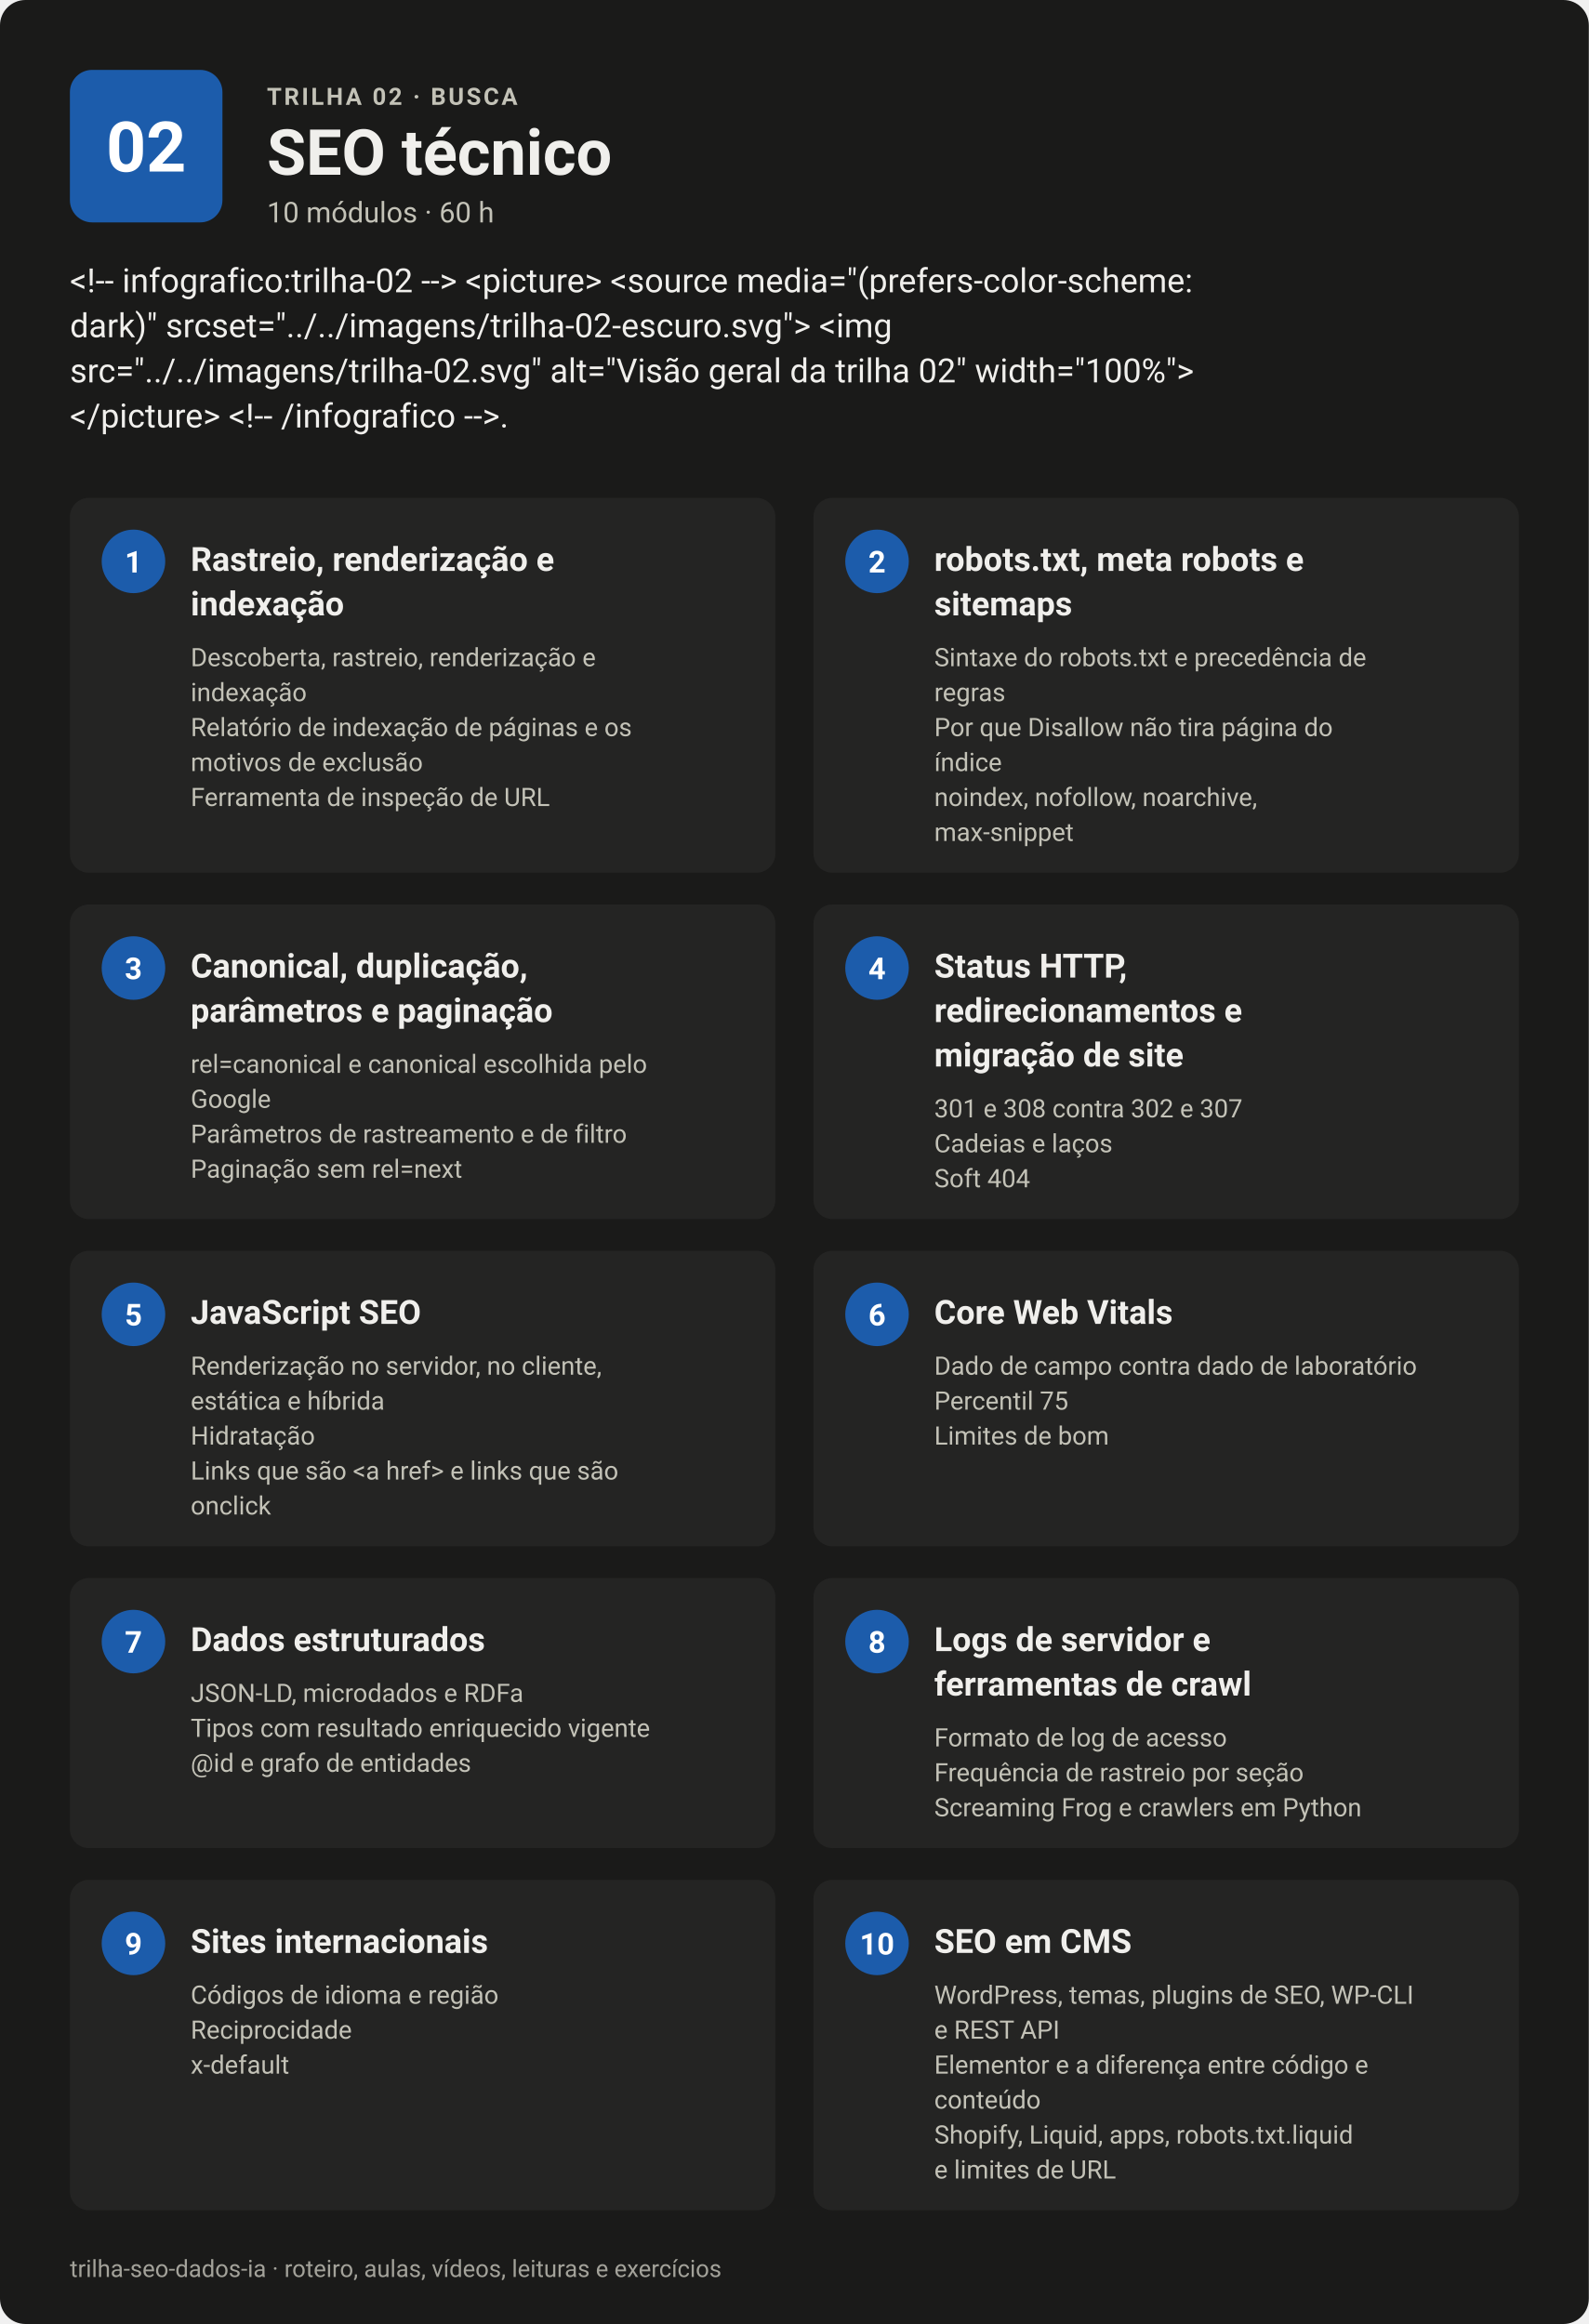
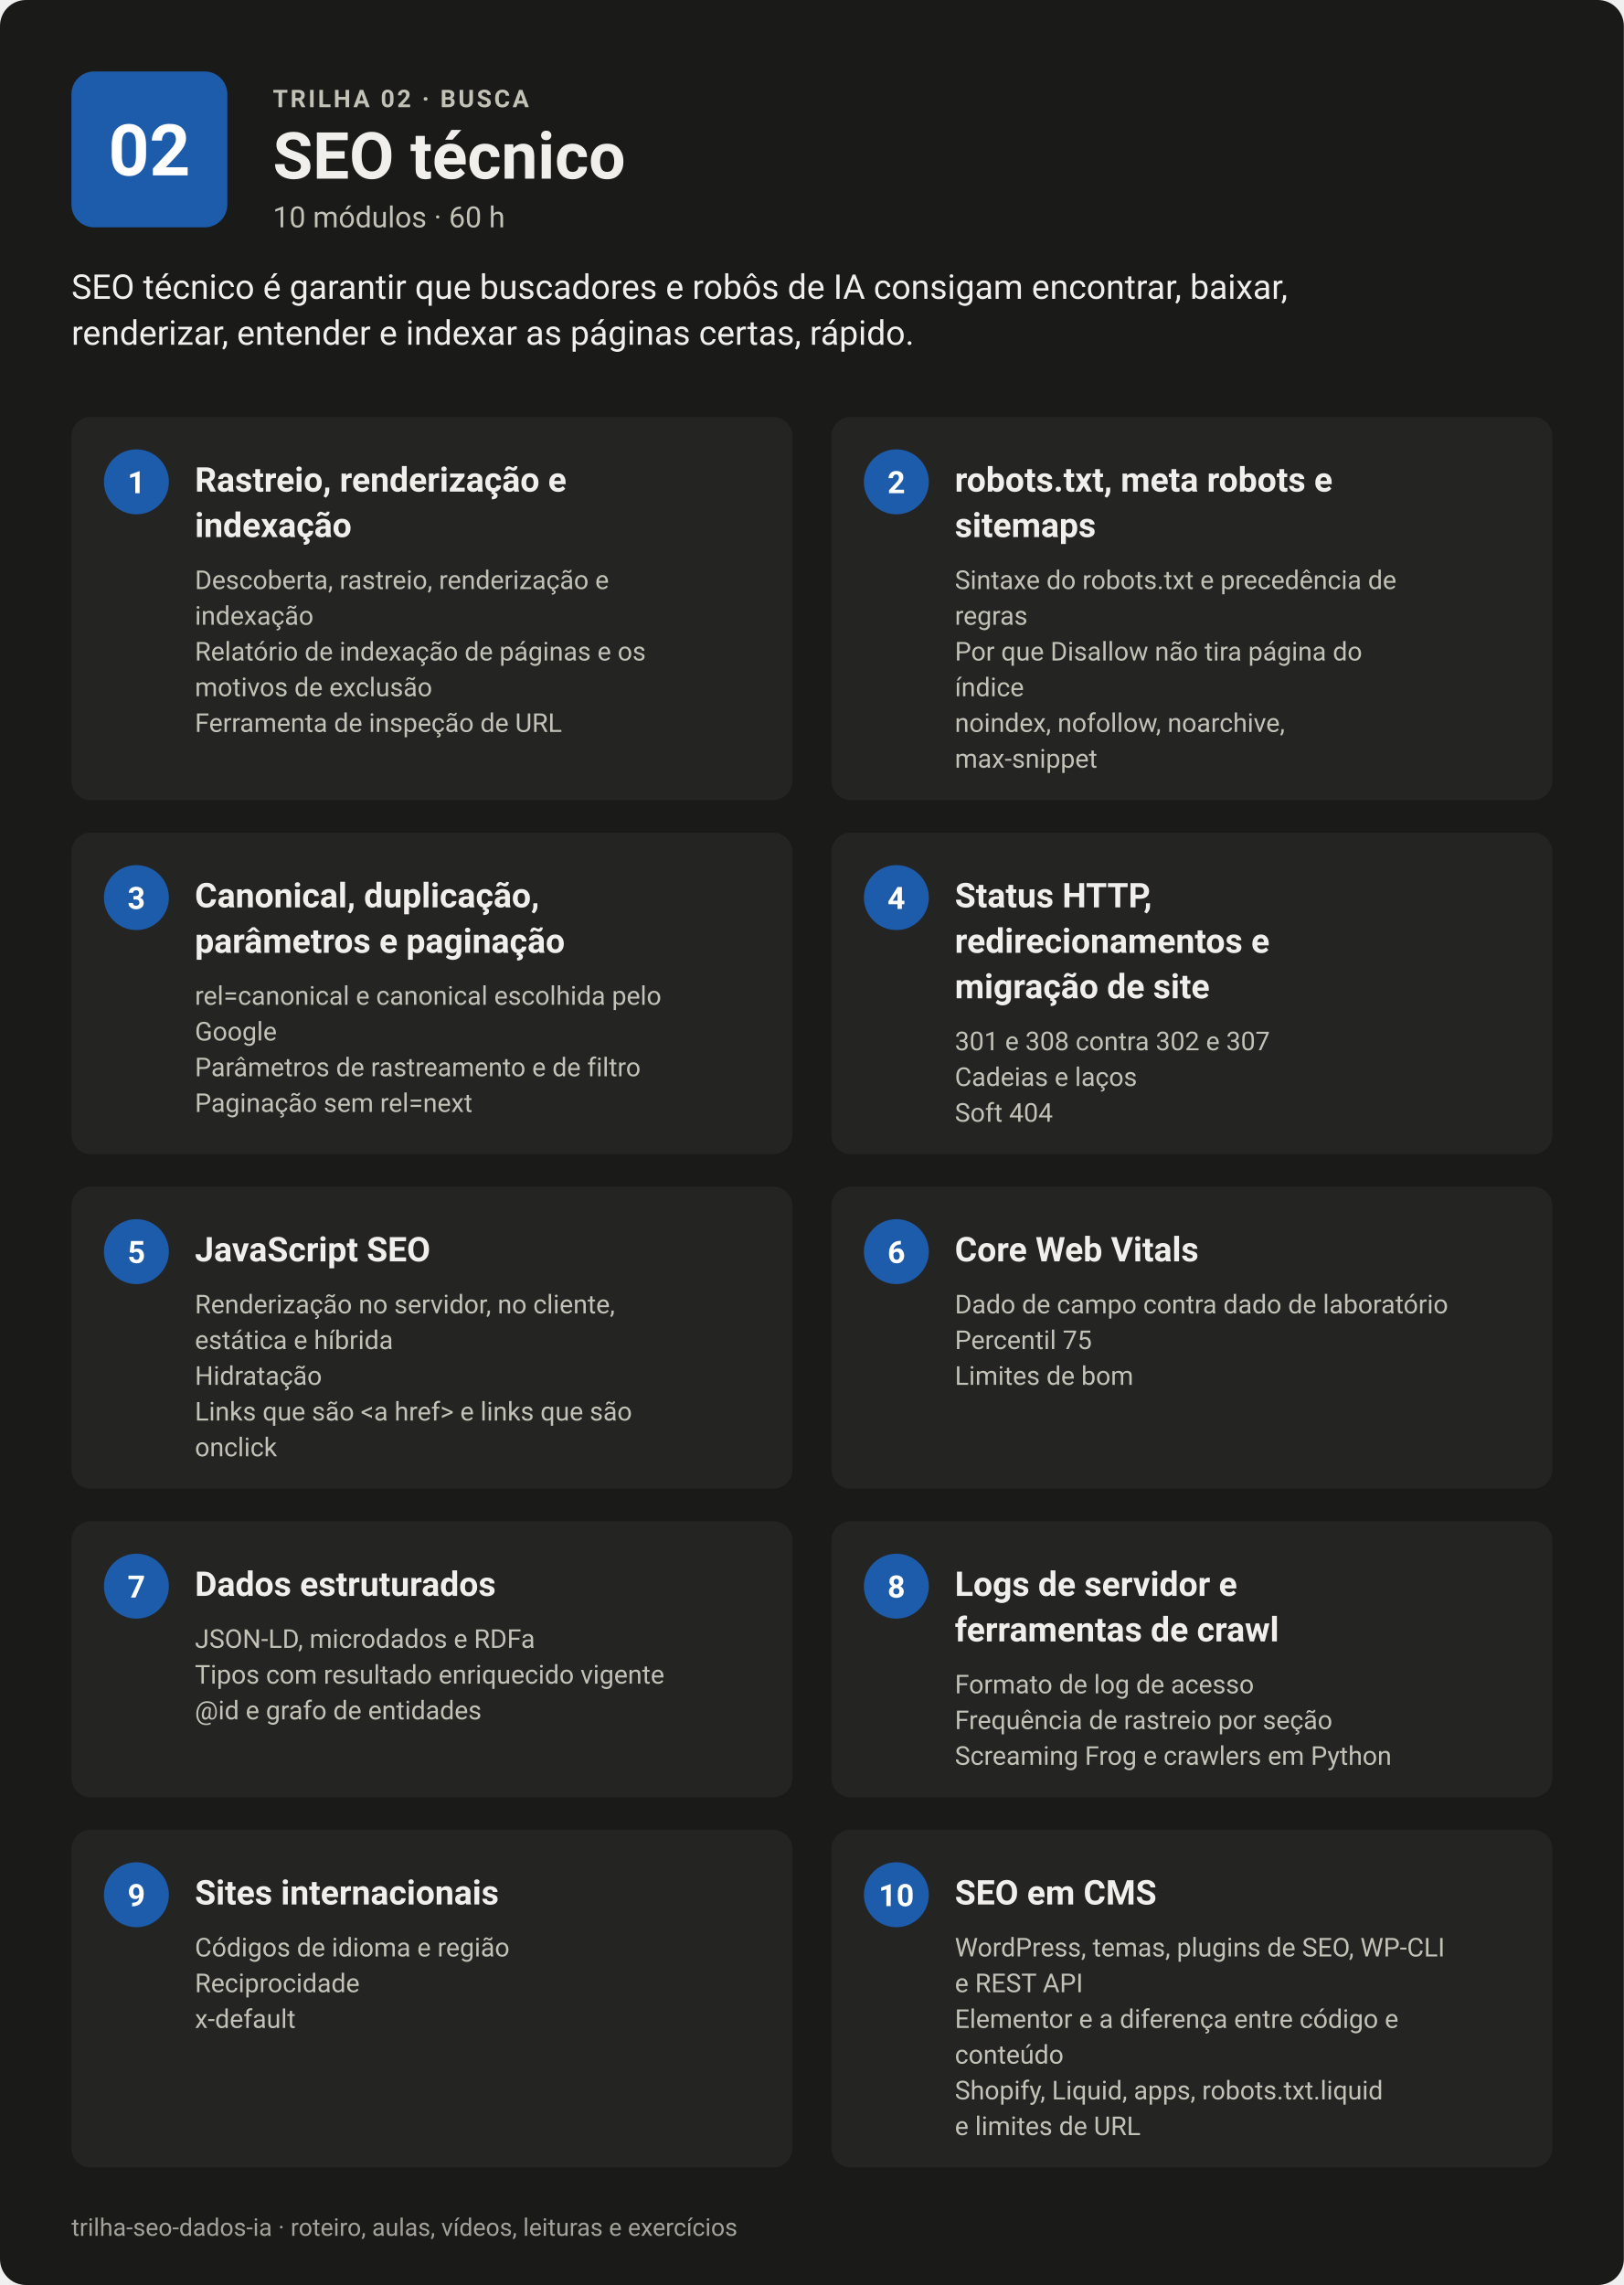
- <svg xmlns="http://www.w3.org/2000/svg" viewBox="0 0 1000 1463" width="1000" height="1463" role="img" aria-label="Trilha 02, SEO técnico. Visão geral dos módulos." font-family="-apple-system, BlinkMacSystemFont, 'Segoe UI', Roboto, Helvetica, Arial, sans-serif">
+ <svg xmlns="http://www.w3.org/2000/svg" viewBox="0 0 1000 1407" width="1000" height="1407" role="img" aria-label="Trilha 02, SEO técnico. Visão geral dos módulos." font-family="-apple-system, BlinkMacSystemFont, 'Segoe UI', Roboto, Helvetica, Arial, sans-serif">
  <defs>
    <marker id="seta" viewBox="0 0 10 10" refX="9" refY="5" markerWidth="8" markerHeight="8" orient="auto-start-reverse">
      <path d="M 0 0 L 10 5 L 0 10 z" fill="#a3a29a" />
    </marker>
  </defs>
  <rect width="100%" height="100%" rx="16" fill="#1a1a19" />
  <rect x="44.0" y="44.0" width="96.0" height="96.0" rx="14" fill="#1c5cab" />
  <text x="92.0" y="108.0" font-size="44" font-weight="700" fill="#ffffff" text-anchor="middle">02</text>
  <text x="168.0" y="66.0" font-size="15" font-weight="600" fill="#c3c2b7" text-anchor="start" letter-spacing="1.5">TRILHA 02 · BUSCA</text>
  <text x="168.0" y="110.0" font-size="40" font-weight="700" fill="#f0efec" text-anchor="start">SEO técnico</text>
  <text x="168.0" y="140.0" font-size="18" font-weight="400" fill="#c3c2b7" text-anchor="start">10 módulos · 60 h</text>
-   <text x="44.0" y="184.0" font-size="21" font-weight="400" fill="#f0efec" text-anchor="start">&lt;!-- infografico:trilha-02 --&gt; &lt;picture&gt; &lt;source media="(prefers-color-scheme:</text>
-   <text x="44.0" y="212.3" font-size="21" font-weight="400" fill="#f0efec" text-anchor="start">dark)" srcset="../../imagens/trilha-02-escuro.svg"&gt; &lt;img</text>
-   <text x="44.0" y="240.7" font-size="21" font-weight="400" fill="#f0efec" text-anchor="start">src="../../imagens/trilha-02.svg" alt="Visão geral da trilha 02" width="100%"&gt;</text>
-   <text x="44.0" y="269.1" font-size="21" font-weight="400" fill="#f0efec" text-anchor="start">&lt;/picture&gt; &lt;!-- /infografico --&gt;.</text>
-   <rect x="44.0" y="313.4" width="444.0" height="236.0" rx="12" fill="#242423" />
-   <circle cx="84.0" cy="353.4" r="20" fill="#1c5cab" />
-   <text x="84.0" y="360.4" font-size="19" font-weight="700" fill="#ffffff" text-anchor="middle">1</text>
-   <text x="120.0" y="359.4" font-size="21" font-weight="700" fill="#f0efec" text-anchor="start">Rastreio, renderização e</text>
-   <text x="120.0" y="387.4" font-size="21" font-weight="700" fill="#f0efec" text-anchor="start">indexação</text>
-   <text x="120.0" y="419.4" font-size="16" font-weight="400" fill="#c3c2b7" text-anchor="start">Descoberta, rastreio, renderização e</text>
-   <text x="120.0" y="441.4" font-size="16" font-weight="400" fill="#c3c2b7" text-anchor="start">indexação</text>
-   <text x="120.0" y="463.4" font-size="16" font-weight="400" fill="#c3c2b7" text-anchor="start">Relatório de indexação de páginas e os</text>
-   <text x="120.0" y="485.4" font-size="16" font-weight="400" fill="#c3c2b7" text-anchor="start">motivos de exclusão</text>
-   <text x="120.0" y="507.4" font-size="16" font-weight="400" fill="#c3c2b7" text-anchor="start">Ferramenta de inspeção de URL</text>
-   <rect x="512.0" y="313.4" width="444.0" height="236.0" rx="12" fill="#242423" />
-   <circle cx="552.0" cy="353.4" r="20" fill="#1c5cab" />
-   <text x="552.0" y="360.4" font-size="19" font-weight="700" fill="#ffffff" text-anchor="middle">2</text>
-   <text x="588.0" y="359.4" font-size="21" font-weight="700" fill="#f0efec" text-anchor="start">robots.txt, meta robots e</text>
-   <text x="588.0" y="387.4" font-size="21" font-weight="700" fill="#f0efec" text-anchor="start">sitemaps</text>
-   <text x="588.0" y="419.4" font-size="16" font-weight="400" fill="#c3c2b7" text-anchor="start">Sintaxe do robots.txt e precedência de</text>
-   <text x="588.0" y="441.4" font-size="16" font-weight="400" fill="#c3c2b7" text-anchor="start">regras</text>
-   <text x="588.0" y="463.4" font-size="16" font-weight="400" fill="#c3c2b7" text-anchor="start">Por que Disallow não tira página do</text>
-   <text x="588.0" y="485.4" font-size="16" font-weight="400" fill="#c3c2b7" text-anchor="start">índice</text>
-   <text x="588.0" y="507.4" font-size="16" font-weight="400" fill="#c3c2b7" text-anchor="start">noindex, nofollow, noarchive,</text>
-   <text x="588.0" y="529.4" font-size="16" font-weight="400" fill="#c3c2b7" text-anchor="start">max-snippet</text>
-   <rect x="44.0" y="569.4" width="444.0" height="198.0" rx="12" fill="#242423" />
-   <circle cx="84.0" cy="609.4" r="20" fill="#1c5cab" />
-   <text x="84.0" y="616.4" font-size="19" font-weight="700" fill="#ffffff" text-anchor="middle">3</text>
-   <text x="120.0" y="615.4" font-size="21" font-weight="700" fill="#f0efec" text-anchor="start">Canonical, duplicação,</text>
-   <text x="120.0" y="643.4" font-size="21" font-weight="700" fill="#f0efec" text-anchor="start">parâmetros e paginação</text>
-   <text x="120.0" y="675.4" font-size="16" font-weight="400" fill="#c3c2b7" text-anchor="start">rel=canonical e canonical escolhida pelo</text>
-   <text x="120.0" y="697.4" font-size="16" font-weight="400" fill="#c3c2b7" text-anchor="start">Google</text>
-   <text x="120.0" y="719.4" font-size="16" font-weight="400" fill="#c3c2b7" text-anchor="start">Parâmetros de rastreamento e de filtro</text>
-   <text x="120.0" y="741.4" font-size="16" font-weight="400" fill="#c3c2b7" text-anchor="start">Paginação sem rel=next</text>
-   <rect x="512.0" y="569.4" width="444.0" height="198.0" rx="12" fill="#242423" />
-   <circle cx="552.0" cy="609.4" r="20" fill="#1c5cab" />
-   <text x="552.0" y="616.4" font-size="19" font-weight="700" fill="#ffffff" text-anchor="middle">4</text>
-   <text x="588.0" y="615.4" font-size="21" font-weight="700" fill="#f0efec" text-anchor="start">Status HTTP,</text>
-   <text x="588.0" y="643.4" font-size="21" font-weight="700" fill="#f0efec" text-anchor="start">redirecionamentos e</text>
-   <text x="588.0" y="671.4" font-size="21" font-weight="700" fill="#f0efec" text-anchor="start">migração de site</text>
-   <text x="588.0" y="703.4" font-size="16" font-weight="400" fill="#c3c2b7" text-anchor="start">301 e 308 contra 302 e 307</text>
-   <text x="588.0" y="725.4" font-size="16" font-weight="400" fill="#c3c2b7" text-anchor="start">Cadeias e laços</text>
-   <text x="588.0" y="747.4" font-size="16" font-weight="400" fill="#c3c2b7" text-anchor="start">Soft 404</text>
-   <rect x="44.0" y="787.4" width="444.0" height="186.0" rx="12" fill="#242423" />
-   <circle cx="84.0" cy="827.4" r="20" fill="#1c5cab" />
-   <text x="84.0" y="834.4" font-size="19" font-weight="700" fill="#ffffff" text-anchor="middle">5</text>
-   <text x="120.0" y="833.4" font-size="21" font-weight="700" fill="#f0efec" text-anchor="start">JavaScript SEO</text>
-   <text x="120.0" y="865.4" font-size="16" font-weight="400" fill="#c3c2b7" text-anchor="start">Renderização no servidor, no cliente,</text>
-   <text x="120.0" y="887.4" font-size="16" font-weight="400" fill="#c3c2b7" text-anchor="start">estática e híbrida</text>
-   <text x="120.0" y="909.4" font-size="16" font-weight="400" fill="#c3c2b7" text-anchor="start">Hidratação</text>
-   <text x="120.0" y="931.4" font-size="16" font-weight="400" fill="#c3c2b7" text-anchor="start">Links que são &lt;a href&gt; e links que são</text>
-   <text x="120.0" y="953.4" font-size="16" font-weight="400" fill="#c3c2b7" text-anchor="start">onclick</text>
-   <rect x="512.0" y="787.4" width="444.0" height="186.0" rx="12" fill="#242423" />
-   <circle cx="552.0" cy="827.4" r="20" fill="#1c5cab" />
-   <text x="552.0" y="834.4" font-size="19" font-weight="700" fill="#ffffff" text-anchor="middle">6</text>
-   <text x="588.0" y="833.4" font-size="21" font-weight="700" fill="#f0efec" text-anchor="start">Core Web Vitals</text>
-   <text x="588.0" y="865.4" font-size="16" font-weight="400" fill="#c3c2b7" text-anchor="start">Dado de campo contra dado de laboratório</text>
-   <text x="588.0" y="887.4" font-size="16" font-weight="400" fill="#c3c2b7" text-anchor="start">Percentil 75</text>
-   <text x="588.0" y="909.4" font-size="16" font-weight="400" fill="#c3c2b7" text-anchor="start">Limites de bom</text>
-   <rect x="44.0" y="993.4" width="444.0" height="170.0" rx="12" fill="#242423" />
-   <circle cx="84.0" cy="1033.4" r="20" fill="#1c5cab" />
-   <text x="84.0" y="1040.4" font-size="19" font-weight="700" fill="#ffffff" text-anchor="middle">7</text>
-   <text x="120.0" y="1039.4" font-size="21" font-weight="700" fill="#f0efec" text-anchor="start">Dados estruturados</text>
-   <text x="120.0" y="1071.4" font-size="16" font-weight="400" fill="#c3c2b7" text-anchor="start">JSON-LD, microdados e RDFa</text>
-   <text x="120.0" y="1093.4" font-size="16" font-weight="400" fill="#c3c2b7" text-anchor="start">Tipos com resultado enriquecido vigente</text>
-   <text x="120.0" y="1115.4" font-size="16" font-weight="400" fill="#c3c2b7" text-anchor="start">@id e grafo de entidades</text>
-   <rect x="512.0" y="993.4" width="444.0" height="170.0" rx="12" fill="#242423" />
-   <circle cx="552.0" cy="1033.4" r="20" fill="#1c5cab" />
-   <text x="552.0" y="1040.4" font-size="19" font-weight="700" fill="#ffffff" text-anchor="middle">8</text>
-   <text x="588.0" y="1039.4" font-size="21" font-weight="700" fill="#f0efec" text-anchor="start">Logs de servidor e</text>
-   <text x="588.0" y="1067.4" font-size="21" font-weight="700" fill="#f0efec" text-anchor="start">ferramentas de crawl</text>
-   <text x="588.0" y="1099.4" font-size="16" font-weight="400" fill="#c3c2b7" text-anchor="start">Formato de log de acesso</text>
-   <text x="588.0" y="1121.4" font-size="16" font-weight="400" fill="#c3c2b7" text-anchor="start">Frequência de rastreio por seção</text>
-   <text x="588.0" y="1143.4" font-size="16" font-weight="400" fill="#c3c2b7" text-anchor="start">Screaming Frog e crawlers em Python</text>
-   <rect x="44.0" y="1183.4" width="444.0" height="208.0" rx="12" fill="#242423" />
-   <circle cx="84.0" cy="1223.4" r="20" fill="#1c5cab" />
-   <text x="84.0" y="1230.4" font-size="19" font-weight="700" fill="#ffffff" text-anchor="middle">9</text>
-   <text x="120.0" y="1229.4" font-size="21" font-weight="700" fill="#f0efec" text-anchor="start">Sites internacionais</text>
-   <text x="120.0" y="1261.4" font-size="16" font-weight="400" fill="#c3c2b7" text-anchor="start">Códigos de idioma e região</text>
-   <text x="120.0" y="1283.4" font-size="16" font-weight="400" fill="#c3c2b7" text-anchor="start">Reciprocidade</text>
-   <text x="120.0" y="1305.4" font-size="16" font-weight="400" fill="#c3c2b7" text-anchor="start">x-default</text>
-   <rect x="512.0" y="1183.4" width="444.0" height="208.0" rx="12" fill="#242423" />
-   <circle cx="552.0" cy="1223.4" r="20" fill="#1c5cab" />
-   <text x="552.0" y="1230.4" font-size="19" font-weight="700" fill="#ffffff" text-anchor="middle">10</text>
-   <text x="588.0" y="1229.4" font-size="21" font-weight="700" fill="#f0efec" text-anchor="start">SEO em CMS</text>
-   <text x="588.0" y="1261.4" font-size="16" font-weight="400" fill="#c3c2b7" text-anchor="start">WordPress, temas, plugins de SEO, WP-CLI</text>
-   <text x="588.0" y="1283.4" font-size="16" font-weight="400" fill="#c3c2b7" text-anchor="start">e REST API</text>
-   <text x="588.0" y="1305.4" font-size="16" font-weight="400" fill="#c3c2b7" text-anchor="start">Elementor e a diferença entre código e</text>
-   <text x="588.0" y="1327.4" font-size="16" font-weight="400" fill="#c3c2b7" text-anchor="start">conteúdo</text>
-   <text x="588.0" y="1349.4" font-size="16" font-weight="400" fill="#c3c2b7" text-anchor="start">Shopify, Liquid, apps, robots.txt.liquid</text>
-   <text x="588.0" y="1371.4" font-size="16" font-weight="400" fill="#c3c2b7" text-anchor="start">e limites de URL</text>
-   <text x="44.0" y="1433.4" font-size="15" font-weight="400" fill="#a3a29a" text-anchor="start">trilha-seo-dados-ia · roteiro, aulas, vídeos, leituras e exercícios</text>
+   <text x="44.0" y="184.0" font-size="21" font-weight="400" fill="#f0efec" text-anchor="start">SEO técnico é garantir que buscadores e robôs de IA consigam encontrar, baixar,</text>
+   <text x="44.0" y="212.3" font-size="21" font-weight="400" fill="#f0efec" text-anchor="start">renderizar, entender e indexar as páginas certas, rápido.</text>
+   <rect x="44.0" y="256.7" width="444.0" height="236.0" rx="12" fill="#242423" />
+   <circle cx="84.0" cy="296.7" r="20" fill="#1c5cab" />
+   <text x="84.0" y="303.7" font-size="19" font-weight="700" fill="#ffffff" text-anchor="middle">1</text>
+   <text x="120.0" y="302.7" font-size="21" font-weight="700" fill="#f0efec" text-anchor="start">Rastreio, renderização e</text>
+   <text x="120.0" y="330.7" font-size="21" font-weight="700" fill="#f0efec" text-anchor="start">indexação</text>
+   <text x="120.0" y="362.7" font-size="16" font-weight="400" fill="#c3c2b7" text-anchor="start">Descoberta, rastreio, renderização e</text>
+   <text x="120.0" y="384.7" font-size="16" font-weight="400" fill="#c3c2b7" text-anchor="start">indexação</text>
+   <text x="120.0" y="406.7" font-size="16" font-weight="400" fill="#c3c2b7" text-anchor="start">Relatório de indexação de páginas e os</text>
+   <text x="120.0" y="428.7" font-size="16" font-weight="400" fill="#c3c2b7" text-anchor="start">motivos de exclusão</text>
+   <text x="120.0" y="450.7" font-size="16" font-weight="400" fill="#c3c2b7" text-anchor="start">Ferramenta de inspeção de URL</text>
+   <rect x="512.0" y="256.7" width="444.0" height="236.0" rx="12" fill="#242423" />
+   <circle cx="552.0" cy="296.7" r="20" fill="#1c5cab" />
+   <text x="552.0" y="303.7" font-size="19" font-weight="700" fill="#ffffff" text-anchor="middle">2</text>
+   <text x="588.0" y="302.7" font-size="21" font-weight="700" fill="#f0efec" text-anchor="start">robots.txt, meta robots e</text>
+   <text x="588.0" y="330.7" font-size="21" font-weight="700" fill="#f0efec" text-anchor="start">sitemaps</text>
+   <text x="588.0" y="362.7" font-size="16" font-weight="400" fill="#c3c2b7" text-anchor="start">Sintaxe do robots.txt e precedência de</text>
+   <text x="588.0" y="384.7" font-size="16" font-weight="400" fill="#c3c2b7" text-anchor="start">regras</text>
+   <text x="588.0" y="406.7" font-size="16" font-weight="400" fill="#c3c2b7" text-anchor="start">Por que Disallow não tira página do</text>
+   <text x="588.0" y="428.7" font-size="16" font-weight="400" fill="#c3c2b7" text-anchor="start">índice</text>
+   <text x="588.0" y="450.7" font-size="16" font-weight="400" fill="#c3c2b7" text-anchor="start">noindex, nofollow, noarchive,</text>
+   <text x="588.0" y="472.7" font-size="16" font-weight="400" fill="#c3c2b7" text-anchor="start">max-snippet</text>
+   <rect x="44.0" y="512.7" width="444.0" height="198.0" rx="12" fill="#242423" />
+   <circle cx="84.0" cy="552.7" r="20" fill="#1c5cab" />
+   <text x="84.0" y="559.7" font-size="19" font-weight="700" fill="#ffffff" text-anchor="middle">3</text>
+   <text x="120.0" y="558.7" font-size="21" font-weight="700" fill="#f0efec" text-anchor="start">Canonical, duplicação,</text>
+   <text x="120.0" y="586.7" font-size="21" font-weight="700" fill="#f0efec" text-anchor="start">parâmetros e paginação</text>
+   <text x="120.0" y="618.7" font-size="16" font-weight="400" fill="#c3c2b7" text-anchor="start">rel=canonical e canonical escolhida pelo</text>
+   <text x="120.0" y="640.7" font-size="16" font-weight="400" fill="#c3c2b7" text-anchor="start">Google</text>
+   <text x="120.0" y="662.7" font-size="16" font-weight="400" fill="#c3c2b7" text-anchor="start">Parâmetros de rastreamento e de filtro</text>
+   <text x="120.0" y="684.7" font-size="16" font-weight="400" fill="#c3c2b7" text-anchor="start">Paginação sem rel=next</text>
+   <rect x="512.0" y="512.7" width="444.0" height="198.0" rx="12" fill="#242423" />
+   <circle cx="552.0" cy="552.7" r="20" fill="#1c5cab" />
+   <text x="552.0" y="559.7" font-size="19" font-weight="700" fill="#ffffff" text-anchor="middle">4</text>
+   <text x="588.0" y="558.7" font-size="21" font-weight="700" fill="#f0efec" text-anchor="start">Status HTTP,</text>
+   <text x="588.0" y="586.7" font-size="21" font-weight="700" fill="#f0efec" text-anchor="start">redirecionamentos e</text>
+   <text x="588.0" y="614.7" font-size="21" font-weight="700" fill="#f0efec" text-anchor="start">migração de site</text>
+   <text x="588.0" y="646.7" font-size="16" font-weight="400" fill="#c3c2b7" text-anchor="start">301 e 308 contra 302 e 307</text>
+   <text x="588.0" y="668.7" font-size="16" font-weight="400" fill="#c3c2b7" text-anchor="start">Cadeias e laços</text>
+   <text x="588.0" y="690.7" font-size="16" font-weight="400" fill="#c3c2b7" text-anchor="start">Soft 404</text>
+   <rect x="44.0" y="730.7" width="444.0" height="186.0" rx="12" fill="#242423" />
+   <circle cx="84.0" cy="770.7" r="20" fill="#1c5cab" />
+   <text x="84.0" y="777.7" font-size="19" font-weight="700" fill="#ffffff" text-anchor="middle">5</text>
+   <text x="120.0" y="776.7" font-size="21" font-weight="700" fill="#f0efec" text-anchor="start">JavaScript SEO</text>
+   <text x="120.0" y="808.7" font-size="16" font-weight="400" fill="#c3c2b7" text-anchor="start">Renderização no servidor, no cliente,</text>
+   <text x="120.0" y="830.7" font-size="16" font-weight="400" fill="#c3c2b7" text-anchor="start">estática e híbrida</text>
+   <text x="120.0" y="852.7" font-size="16" font-weight="400" fill="#c3c2b7" text-anchor="start">Hidratação</text>
+   <text x="120.0" y="874.7" font-size="16" font-weight="400" fill="#c3c2b7" text-anchor="start">Links que são &lt;a href&gt; e links que são</text>
+   <text x="120.0" y="896.7" font-size="16" font-weight="400" fill="#c3c2b7" text-anchor="start">onclick</text>
+   <rect x="512.0" y="730.7" width="444.0" height="186.0" rx="12" fill="#242423" />
+   <circle cx="552.0" cy="770.7" r="20" fill="#1c5cab" />
+   <text x="552.0" y="777.7" font-size="19" font-weight="700" fill="#ffffff" text-anchor="middle">6</text>
+   <text x="588.0" y="776.7" font-size="21" font-weight="700" fill="#f0efec" text-anchor="start">Core Web Vitals</text>
+   <text x="588.0" y="808.7" font-size="16" font-weight="400" fill="#c3c2b7" text-anchor="start">Dado de campo contra dado de laboratório</text>
+   <text x="588.0" y="830.7" font-size="16" font-weight="400" fill="#c3c2b7" text-anchor="start">Percentil 75</text>
+   <text x="588.0" y="852.7" font-size="16" font-weight="400" fill="#c3c2b7" text-anchor="start">Limites de bom</text>
+   <rect x="44.0" y="936.7" width="444.0" height="170.0" rx="12" fill="#242423" />
+   <circle cx="84.0" cy="976.7" r="20" fill="#1c5cab" />
+   <text x="84.0" y="983.7" font-size="19" font-weight="700" fill="#ffffff" text-anchor="middle">7</text>
+   <text x="120.0" y="982.7" font-size="21" font-weight="700" fill="#f0efec" text-anchor="start">Dados estruturados</text>
+   <text x="120.0" y="1014.7" font-size="16" font-weight="400" fill="#c3c2b7" text-anchor="start">JSON-LD, microdados e RDFa</text>
+   <text x="120.0" y="1036.7" font-size="16" font-weight="400" fill="#c3c2b7" text-anchor="start">Tipos com resultado enriquecido vigente</text>
+   <text x="120.0" y="1058.7" font-size="16" font-weight="400" fill="#c3c2b7" text-anchor="start">@id e grafo de entidades</text>
+   <rect x="512.0" y="936.7" width="444.0" height="170.0" rx="12" fill="#242423" />
+   <circle cx="552.0" cy="976.7" r="20" fill="#1c5cab" />
+   <text x="552.0" y="983.7" font-size="19" font-weight="700" fill="#ffffff" text-anchor="middle">8</text>
+   <text x="588.0" y="982.7" font-size="21" font-weight="700" fill="#f0efec" text-anchor="start">Logs de servidor e</text>
+   <text x="588.0" y="1010.7" font-size="21" font-weight="700" fill="#f0efec" text-anchor="start">ferramentas de crawl</text>
+   <text x="588.0" y="1042.7" font-size="16" font-weight="400" fill="#c3c2b7" text-anchor="start">Formato de log de acesso</text>
+   <text x="588.0" y="1064.7" font-size="16" font-weight="400" fill="#c3c2b7" text-anchor="start">Frequência de rastreio por seção</text>
+   <text x="588.0" y="1086.7" font-size="16" font-weight="400" fill="#c3c2b7" text-anchor="start">Screaming Frog e crawlers em Python</text>
+   <rect x="44.0" y="1126.7" width="444.0" height="208.0" rx="12" fill="#242423" />
+   <circle cx="84.0" cy="1166.7" r="20" fill="#1c5cab" />
+   <text x="84.0" y="1173.7" font-size="19" font-weight="700" fill="#ffffff" text-anchor="middle">9</text>
+   <text x="120.0" y="1172.7" font-size="21" font-weight="700" fill="#f0efec" text-anchor="start">Sites internacionais</text>
+   <text x="120.0" y="1204.7" font-size="16" font-weight="400" fill="#c3c2b7" text-anchor="start">Códigos de idioma e região</text>
+   <text x="120.0" y="1226.7" font-size="16" font-weight="400" fill="#c3c2b7" text-anchor="start">Reciprocidade</text>
+   <text x="120.0" y="1248.7" font-size="16" font-weight="400" fill="#c3c2b7" text-anchor="start">x-default</text>
+   <rect x="512.0" y="1126.7" width="444.0" height="208.0" rx="12" fill="#242423" />
+   <circle cx="552.0" cy="1166.7" r="20" fill="#1c5cab" />
+   <text x="552.0" y="1173.7" font-size="19" font-weight="700" fill="#ffffff" text-anchor="middle">10</text>
+   <text x="588.0" y="1172.7" font-size="21" font-weight="700" fill="#f0efec" text-anchor="start">SEO em CMS</text>
+   <text x="588.0" y="1204.7" font-size="16" font-weight="400" fill="#c3c2b7" text-anchor="start">WordPress, temas, plugins de SEO, WP-CLI</text>
+   <text x="588.0" y="1226.7" font-size="16" font-weight="400" fill="#c3c2b7" text-anchor="start">e REST API</text>
+   <text x="588.0" y="1248.7" font-size="16" font-weight="400" fill="#c3c2b7" text-anchor="start">Elementor e a diferença entre código e</text>
+   <text x="588.0" y="1270.7" font-size="16" font-weight="400" fill="#c3c2b7" text-anchor="start">conteúdo</text>
+   <text x="588.0" y="1292.7" font-size="16" font-weight="400" fill="#c3c2b7" text-anchor="start">Shopify, Liquid, apps, robots.txt.liquid</text>
+   <text x="588.0" y="1314.7" font-size="16" font-weight="400" fill="#c3c2b7" text-anchor="start">e limites de URL</text>
+   <text x="44.0" y="1376.7" font-size="15" font-weight="400" fill="#a3a29a" text-anchor="start">trilha-seo-dados-ia · roteiro, aulas, vídeos, leituras e exercícios</text>
</svg>
